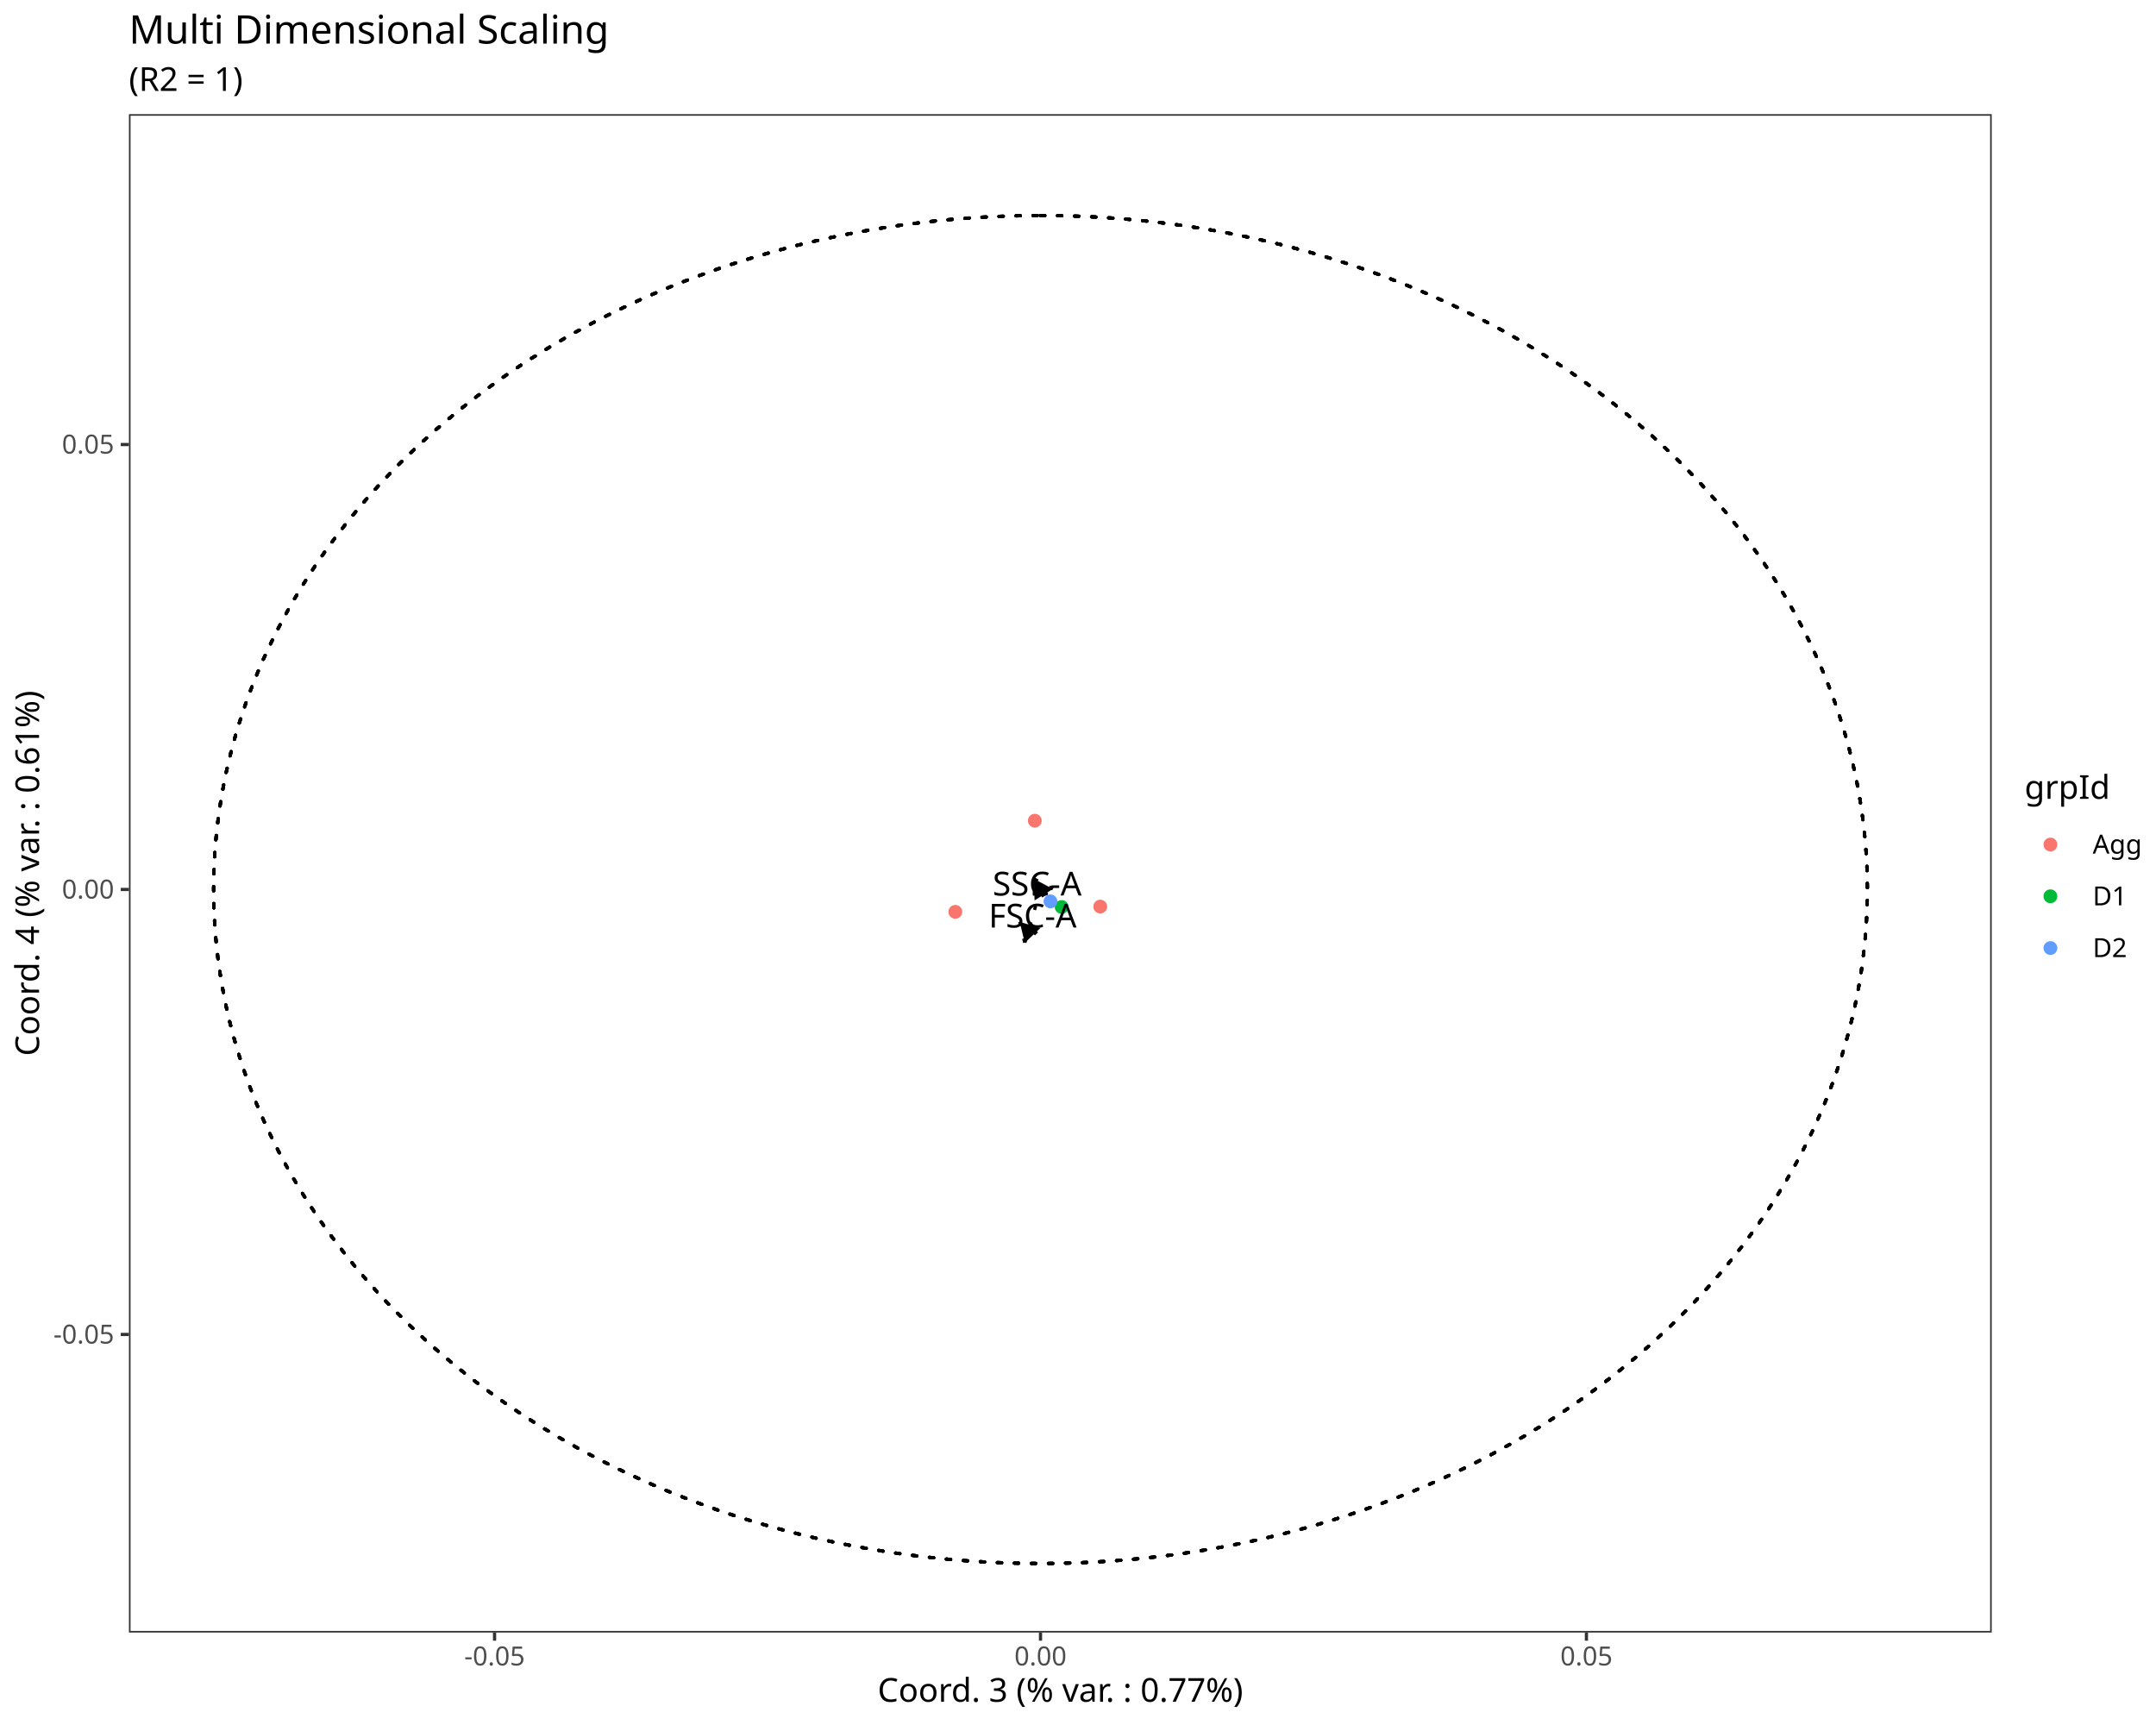
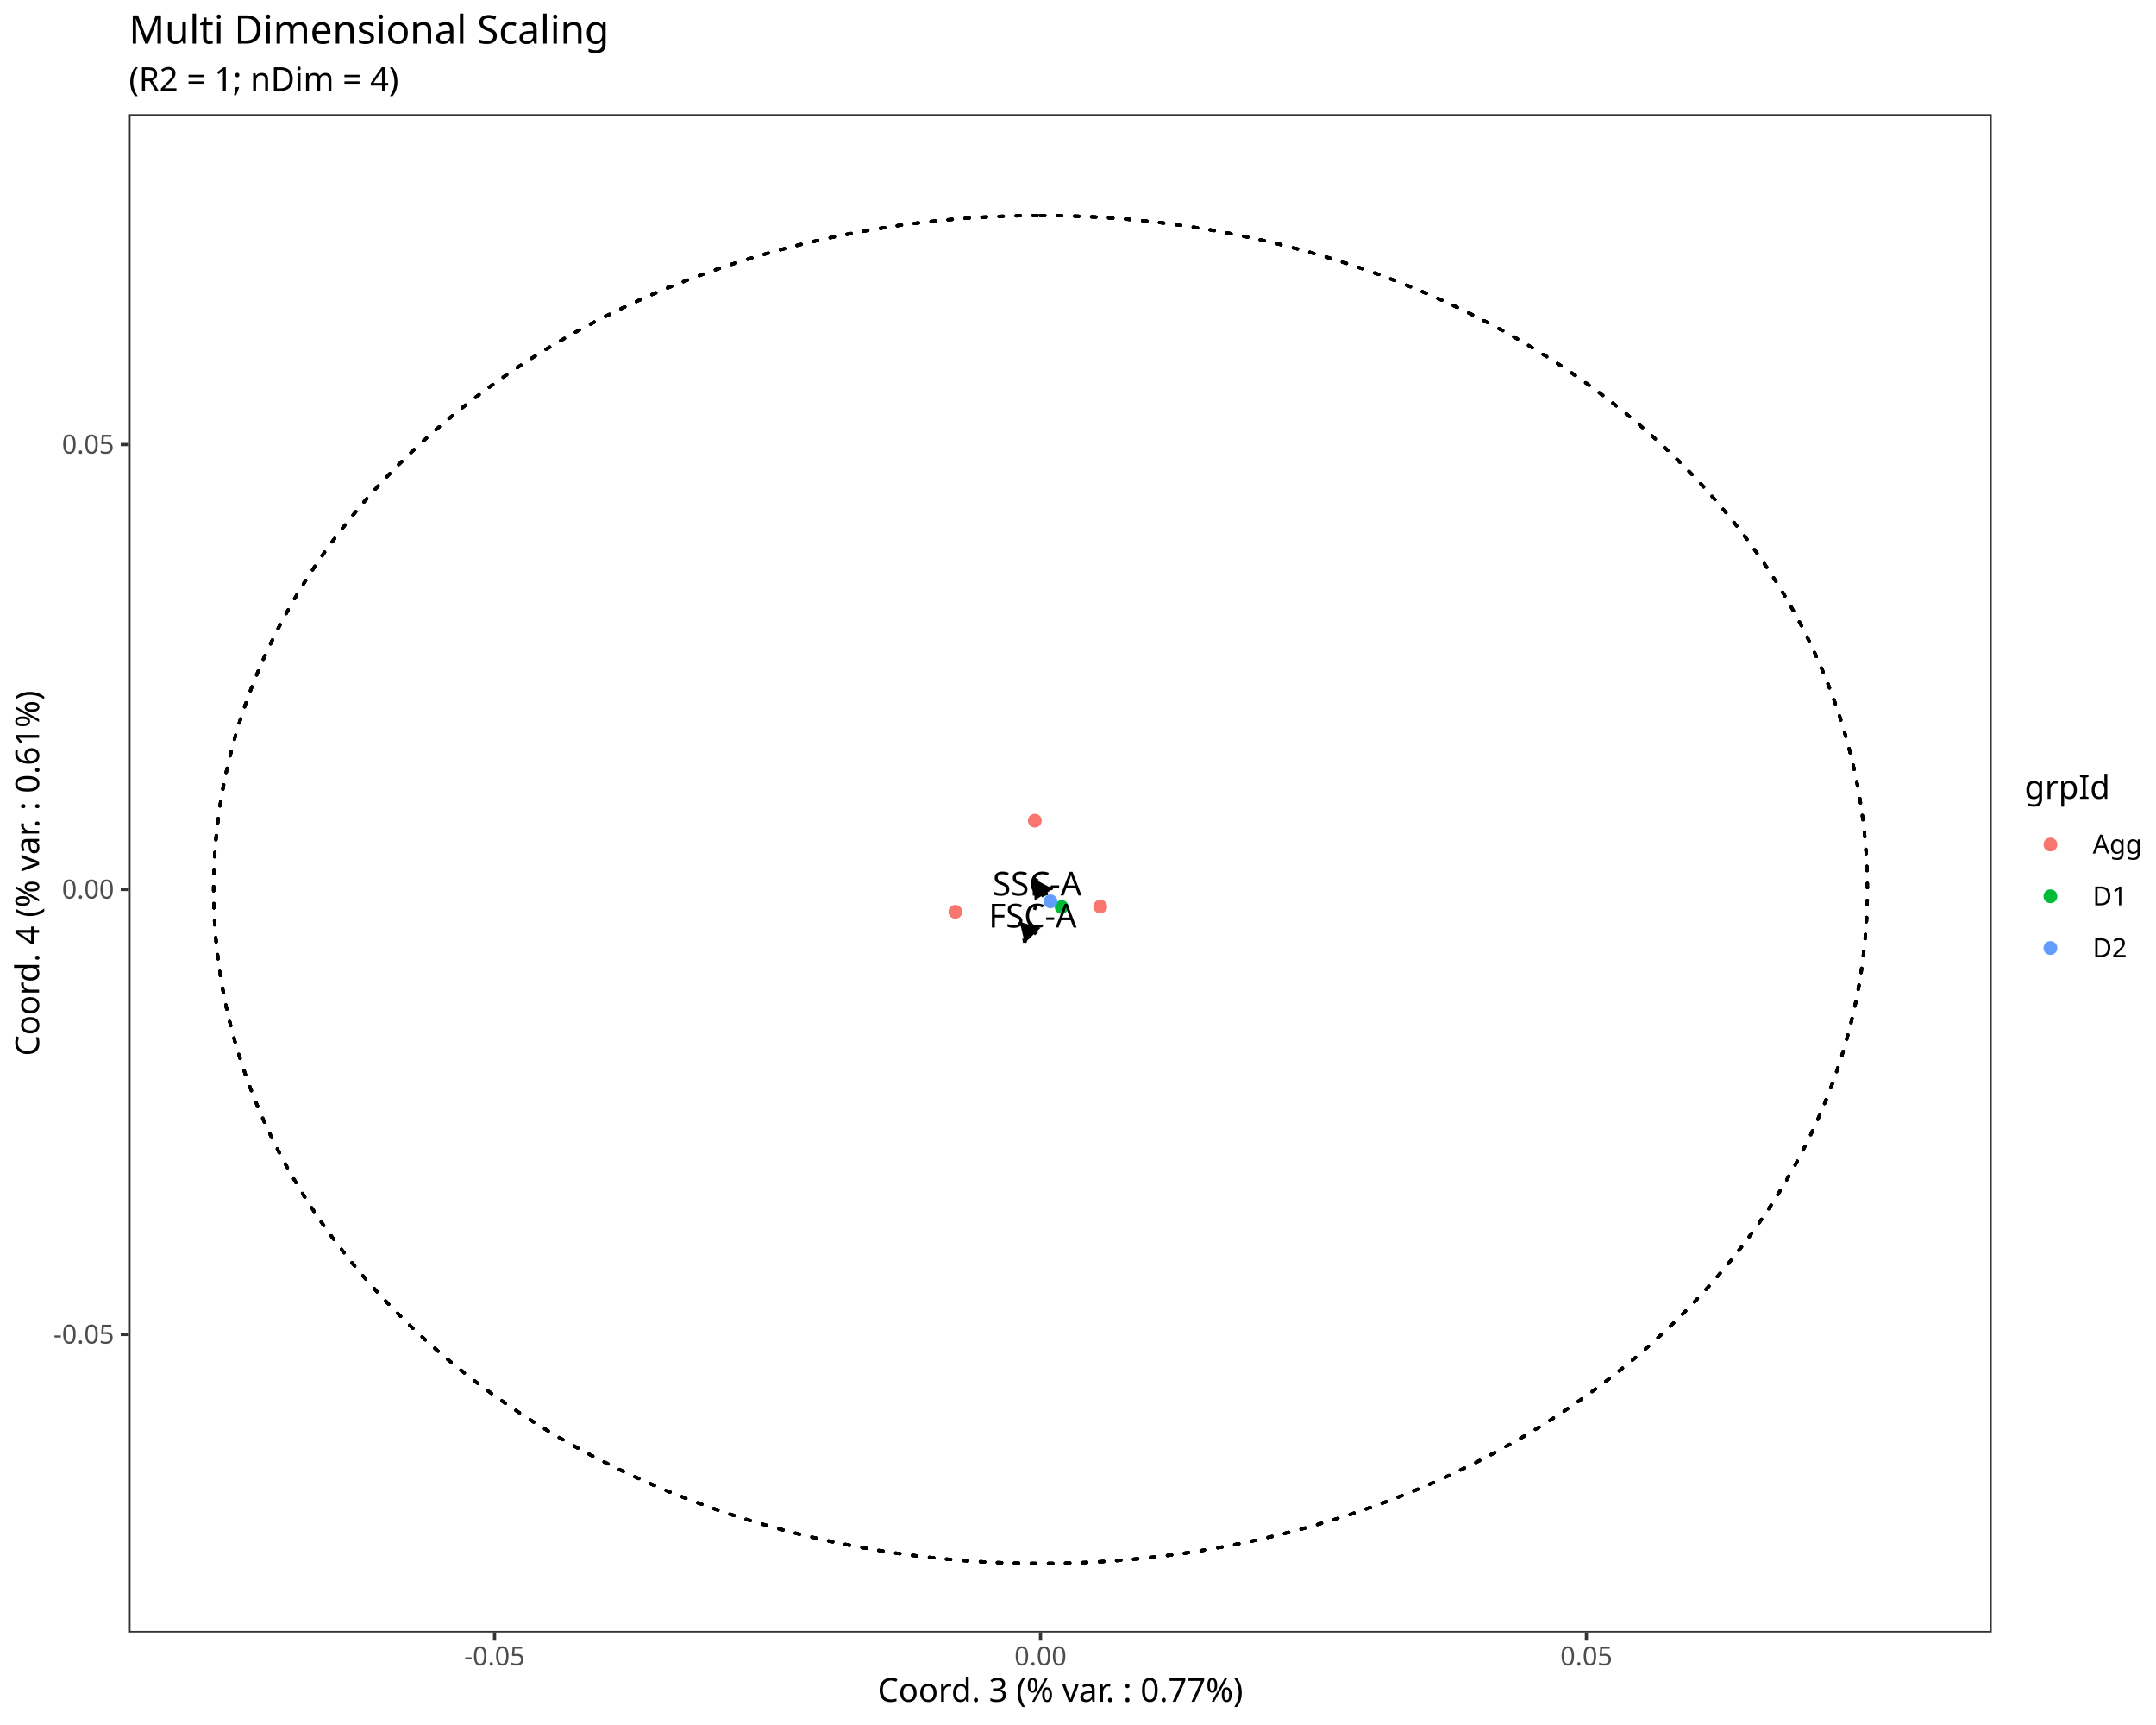
<svg xmlns="http://www.w3.org/2000/svg" class="svglite" data-engine-version="2.0" width="720.00pt" height="576.00pt" viewBox="0 0 720.00 576.00">
  <defs>
    <style type="text/css">
    .svglite line, .svglite polyline, .svglite polygon, .svglite path, .svglite rect, .svglite circle {
      fill: none;
      stroke: #000000;
      stroke-linecap: round;
      stroke-linejoin: round;
      stroke-miterlimit: 10.00;
    }
  </style>
  </defs>
  <rect width="100%" height="100%" style="stroke: none; fill: #FFFFFF;" />
  <defs>
    <clipPath id="cpMC4wMHw3MjAuMDB8MC4wMHw1NzYuMDA=">
      <rect x="0.00" y="0.00" width="720.00" height="576.00" />
    </clipPath>
  </defs>
  <g clip-path="url(#cpMC4wMHw3MjAuMDB8MC4wMHw1NzYuMDA=)">
    <rect x="-0" y="0.00" width="720.00" height="576.00" style="stroke-width: 1.07; stroke: #FFFFFF; fill: #FFFFFF;" />
  </g>
  <defs>
    <clipPath id="cpNDMuMDZ8NjY1LjE0fDM4LjEyfDU0NS4xMQ==">
      <rect x="43.06" y="38.12" width="622.08" height="507.00" />
    </clipPath>
  </defs>
  <g clip-path="url(#cpNDMuMDZ8NjY1LjE0fDM4LjEyfDU0NS4xMQ==)">
    <rect x="43.06" y="38.12" width="622.08" height="507.00" style="stroke-width: 1.07; stroke: none; fill: #FFFFFF;" />
    <circle cx="354.54" cy="302.86" r="1.95" style="stroke-width: 0.71; stroke: #00BA38; fill: #00BA38;" />
    <circle cx="350.81" cy="300.99" r="1.95" style="stroke-width: 0.71; stroke: #619CFF; fill: #619CFF;" />
    <circle cx="345.58" cy="274.04" r="1.95" style="stroke-width: 0.71; stroke: #F8766D; fill: #F8766D;" />
    <circle cx="319.03" cy="304.47" r="1.95" style="stroke-width: 0.71; stroke: #F8766D; fill: #F8766D;" />
    <circle cx="367.43" cy="302.72" r="1.95" style="stroke-width: 0.71; stroke: #F8766D; fill: #F8766D;" />
    <line x1="347.48" y1="297.01" x2="342.23" y2="314.84" style="stroke-width: 1.07; stroke-dasharray: 1.42,4.27; stroke-linecap: butt;" />
    <polygon points="340.54,307.84 342.23,314.84 347.44,309.87 " style="stroke-width: 1.07; stroke-dasharray: 1.42,4.27; stroke-linecap: butt; fill: #000000;" />
    <line x1="347.48" y1="297.01" x2="345.25" y2="293.45" style="stroke-width: 1.07; stroke-dasharray: 1.42,4.27; stroke-linecap: butt;" />
    <polygon points="351.61,296.83 345.25,293.45 345.50,300.65 " style="stroke-width: 1.07; stroke-dasharray: 1.42,4.27; stroke-linecap: butt; fill: #000000;" />
    <text x="344.85" y="309.72" text-anchor="middle" style="font-size: 11.04px; font-family: sans;" textLength="33.13px" lengthAdjust="spacingAndGlyphs">FSC-A</text>
    <text x="346.36" y="299.03" text-anchor="middle" style="font-size: 11.04px; font-family: sans;" textLength="33.75px" lengthAdjust="spacingAndGlyphs">SSC-A</text>
    <polygon points="347.48,71.96 352.30,71.99 357.11,72.10 361.93,72.27 366.74,72.51 371.54,72.82 376.34,73.19 381.13,73.64 385.91,74.15 390.68,74.73 395.43,75.38 400.17,76.10 404.89,76.88 409.60,77.73 414.28,78.65 418.95,79.63 423.59,80.68 428.21,81.79 432.81,82.98 437.38,84.22 441.92,85.53 446.44,86.91 450.92,88.35 455.37,89.85 459.79,91.42 464.18,93.05 468.53,94.74 472.84,96.49 477.12,98.30 481.35,100.18 485.55,102.11 489.70,104.11 493.81,106.16 497.87,108.27 501.89,110.44 505.86,112.66 509.79,114.94 513.66,117.28 517.49,119.67 521.26,122.11 524.98,124.61 528.64,127.16 532.25,129.77 535.80,132.42 539.30,135.12 542.74,137.88 546.11,140.68 549.43,143.53 552.69,146.42 555.88,149.37 559.01,152.35 562.08,155.38 565.08,158.46 568.01,161.57 570.88,164.73 573.68,167.93 576.41,171.17 579.07,174.44 581.66,177.75 584.17,181.10 586.62,184.49 588.99,187.91 591.29,191.36 593.52,194.84 595.67,198.36 597.74,201.90 599.74,205.48 601.66,209.08 603.51,212.71 605.27,216.36 606.96,220.04 608.57,223.74 610.10,227.47 611.55,231.21 612.92,234.98 614.21,238.77 615.41,242.57 616.54,246.39 617.58,250.22 618.54,254.07 619.42,257.93 620.22,261.81 620.93,265.69 621.56,269.59 622.10,273.49 622.56,277.40 622.94,281.32 623.24,285.24 623.45,289.16 623.57,293.09 623.62,297.01 623.57,300.94 623.45,304.87 623.24,308.79 622.94,312.71 622.56,316.63 622.10,320.54 621.56,324.44 620.93,328.34 620.22,332.22 619.42,336.09 618.54,339.96 617.58,343.81 616.54,347.64 615.41,351.46 614.21,355.26 612.92,359.05 611.55,362.81 610.10,366.56 608.57,370.28 606.96,373.99 605.27,377.67 603.51,381.32 601.66,384.95 599.74,388.55 597.74,392.13 595.67,395.67 593.52,399.19 591.29,402.67 588.99,406.12 586.62,409.54 584.17,412.92 581.66,416.27 579.07,419.59 576.41,422.86 573.68,426.10 570.88,429.30 568.01,432.45 565.08,435.57 562.08,438.64 559.01,441.68 555.88,444.66 552.69,447.60 549.43,450.50 546.11,453.35 542.74,456.15 539.30,458.90 535.80,461.61 532.25,464.26 528.64,466.86 524.98,469.41 521.26,471.91 517.49,474.36 513.66,476.75 509.79,479.09 505.86,481.37 501.89,483.59 497.87,485.76 493.81,487.87 489.70,489.92 485.55,491.92 481.35,493.85 477.12,495.72 472.84,497.54 468.53,499.29 464.18,500.98 459.79,502.61 455.37,504.18 450.92,505.68 446.44,507.12 441.92,508.49 437.38,509.81 432.81,511.05 428.21,512.23 423.59,513.35 418.95,514.40 414.28,515.38 409.60,516.30 404.89,517.15 400.17,517.93 395.43,518.65 390.68,519.30 385.91,519.88 381.13,520.39 376.34,520.83 371.54,521.21 366.74,521.52 361.93,521.76 357.11,521.93 352.30,522.03 347.48,522.07 342.66,522.03 337.84,521.93 333.03,521.76 328.22,521.52 323.41,521.21 318.61,520.83 313.82,520.39 309.05,519.88 304.28,519.30 299.53,518.65 294.79,517.93 290.07,517.15 285.36,516.30 280.67,515.38 276.01,514.40 271.36,513.35 266.74,512.23 262.15,511.05 257.58,509.81 253.03,508.49 248.52,507.12 244.03,505.68 239.58,504.18 235.16,502.61 230.78,500.98 226.43,499.29 222.11,497.54 217.84,495.72 213.60,493.85 209.41,491.92 205.26,489.92 201.15,487.87 197.08,485.76 193.06,483.59 189.09,481.37 185.17,479.09 181.29,476.75 177.47,474.36 173.70,471.91 169.98,469.41 166.31,466.86 162.71,464.26 159.15,461.61 155.66,458.90 152.22,456.15 148.84,453.35 145.52,450.50 142.27,447.60 139.07,444.66 135.94,441.68 132.88,438.64 129.88,435.57 126.94,432.45 124.08,429.30 121.28,426.10 118.55,422.86 115.89,419.59 113.30,416.27 110.78,412.92 108.33,409.54 105.96,406.12 103.66,402.67 101.44,399.19 99.29,395.67 97.21,392.13 95.21,388.55 93.29,384.95 91.45,381.32 89.68,377.67 87.99,373.99 86.38,370.28 84.85,366.56 83.41,362.81 82.04,359.05 80.75,355.26 79.54,351.46 78.42,347.64 77.37,343.81 76.41,339.96 75.53,336.09 74.74,332.22 74.03,328.34 73.40,324.44 72.85,320.54 72.39,316.63 72.01,312.71 71.72,308.79 71.51,304.87 71.38,300.94 71.34,297.01 71.38,293.09 71.51,289.16 71.72,285.24 72.01,281.32 72.39,277.40 72.85,273.49 73.40,269.59 74.03,265.69 74.74,261.81 75.53,257.93 76.41,254.07 77.37,250.22 78.42,246.39 79.54,242.57 80.75,238.77 82.04,234.98 83.41,231.21 84.85,227.47 86.38,223.74 87.99,220.04 89.68,216.36 91.45,212.71 93.29,209.08 95.21,205.48 97.21,201.90 99.29,198.36 101.44,194.84 103.66,191.36 105.96,187.91 108.33,184.49 110.78,181.10 113.30,177.75 115.89,174.44 118.55,171.17 121.28,167.93 124.08,164.73 126.94,161.57 129.88,158.46 132.88,155.38 135.94,152.35 139.07,149.37 142.27,146.42 145.52,143.53 148.84,140.68 152.22,137.88 155.66,135.12 159.15,132.42 162.71,129.77 166.31,127.16 169.98,124.61 173.70,122.11 177.47,119.67 181.29,117.28 185.17,114.94 189.09,112.66 193.06,110.44 197.08,108.27 201.15,106.16 205.26,104.11 209.41,102.11 213.60,100.18 217.84,98.30 222.11,96.49 226.43,94.74 230.78,93.05 235.16,91.42 239.58,89.85 244.03,88.35 248.52,86.91 253.03,85.53 257.58,84.22 262.15,82.98 266.74,81.79 271.36,80.68 276.01,79.63 280.67,78.65 285.36,77.73 290.07,76.88 294.79,76.10 299.53,75.38 304.28,74.73 309.05,74.15 313.82,73.64 318.61,73.19 323.41,72.82 328.22,72.51 333.03,72.27 337.84,72.10 342.66,71.99 347.48,71.96 " style="stroke-width: 1.07; stroke-dasharray: 1.42,4.27; fill: none;" />
    <polygon points="347.48,71.96 352.30,71.99 357.11,72.10 361.93,72.27 366.74,72.51 371.54,72.82 376.34,73.19 381.13,73.64 385.91,74.15 390.68,74.73 395.43,75.38 400.17,76.10 404.89,76.88 409.60,77.73 414.28,78.65 418.95,79.63 423.59,80.68 428.21,81.79 432.81,82.98 437.38,84.22 441.92,85.53 446.44,86.91 450.92,88.35 455.37,89.85 459.79,91.42 464.18,93.05 468.53,94.74 472.84,96.49 477.12,98.30 481.35,100.18 485.55,102.11 489.70,104.11 493.81,106.16 497.87,108.27 501.89,110.44 505.86,112.66 509.79,114.94 513.66,117.28 517.49,119.67 521.26,122.11 524.98,124.61 528.64,127.16 532.25,129.77 535.80,132.42 539.30,135.12 542.74,137.88 546.11,140.68 549.43,143.53 552.69,146.42 555.88,149.37 559.01,152.35 562.08,155.38 565.08,158.46 568.01,161.57 570.88,164.73 573.68,167.93 576.41,171.17 579.07,174.44 581.66,177.75 584.17,181.10 586.62,184.49 588.99,187.91 591.29,191.36 593.52,194.84 595.67,198.36 597.74,201.90 599.74,205.48 601.66,209.08 603.51,212.71 605.27,216.36 606.96,220.04 608.57,223.74 610.10,227.47 611.55,231.21 612.92,234.98 614.21,238.77 615.41,242.57 616.54,246.39 617.58,250.22 618.54,254.07 619.42,257.93 620.22,261.81 620.93,265.69 621.56,269.59 622.10,273.49 622.56,277.40 622.94,281.32 623.24,285.24 623.45,289.16 623.57,293.09 623.62,297.01 623.57,300.94 623.45,304.87 623.24,308.79 622.94,312.71 622.56,316.63 622.10,320.54 621.56,324.44 620.93,328.34 620.22,332.22 619.42,336.09 618.54,339.96 617.58,343.81 616.54,347.64 615.41,351.46 614.21,355.26 612.92,359.05 611.55,362.81 610.10,366.56 608.57,370.28 606.96,373.99 605.27,377.67 603.51,381.32 601.66,384.95 599.74,388.55 597.74,392.13 595.67,395.67 593.52,399.19 591.29,402.67 588.99,406.12 586.62,409.54 584.17,412.92 581.66,416.27 579.07,419.59 576.41,422.86 573.68,426.10 570.88,429.30 568.01,432.45 565.08,435.57 562.08,438.64 559.01,441.68 555.88,444.66 552.69,447.60 549.43,450.50 546.11,453.35 542.74,456.15 539.30,458.90 535.80,461.61 532.25,464.26 528.64,466.86 524.98,469.41 521.26,471.91 517.49,474.36 513.66,476.75 509.79,479.09 505.86,481.37 501.89,483.59 497.87,485.76 493.81,487.87 489.70,489.92 485.55,491.92 481.35,493.85 477.12,495.72 472.84,497.54 468.53,499.29 464.18,500.98 459.79,502.61 455.37,504.18 450.92,505.68 446.44,507.12 441.92,508.49 437.38,509.81 432.81,511.05 428.21,512.23 423.59,513.35 418.95,514.40 414.28,515.38 409.60,516.30 404.89,517.15 400.17,517.93 395.43,518.65 390.68,519.30 385.91,519.88 381.13,520.39 376.34,520.83 371.54,521.21 366.74,521.52 361.93,521.76 357.11,521.93 352.30,522.03 347.48,522.07 342.66,522.03 337.84,521.93 333.03,521.76 328.22,521.52 323.41,521.21 318.61,520.83 313.82,520.39 309.05,519.88 304.28,519.30 299.53,518.65 294.79,517.93 290.07,517.15 285.36,516.30 280.67,515.38 276.01,514.40 271.36,513.35 266.74,512.23 262.15,511.05 257.58,509.81 253.03,508.49 248.52,507.12 244.03,505.68 239.58,504.18 235.16,502.61 230.78,500.98 226.43,499.29 222.11,497.54 217.84,495.72 213.60,493.85 209.41,491.92 205.26,489.92 201.15,487.87 197.08,485.76 193.06,483.59 189.09,481.37 185.17,479.09 181.29,476.75 177.47,474.36 173.70,471.91 169.98,469.41 166.31,466.86 162.71,464.26 159.15,461.61 155.66,458.90 152.22,456.15 148.84,453.35 145.52,450.50 142.27,447.60 139.07,444.66 135.94,441.68 132.88,438.64 129.88,435.57 126.94,432.45 124.08,429.30 121.28,426.10 118.55,422.86 115.89,419.59 113.30,416.27 110.78,412.92 108.33,409.54 105.96,406.12 103.66,402.67 101.44,399.19 99.29,395.67 97.21,392.13 95.21,388.55 93.29,384.95 91.45,381.32 89.68,377.67 87.99,373.99 86.38,370.28 84.85,366.56 83.41,362.81 82.04,359.05 80.75,355.26 79.54,351.46 78.42,347.64 77.37,343.81 76.41,339.96 75.53,336.09 74.74,332.22 74.03,328.34 73.40,324.44 72.85,320.54 72.39,316.63 72.01,312.71 71.72,308.79 71.51,304.87 71.38,300.94 71.34,297.01 71.38,293.09 71.51,289.16 71.72,285.24 72.01,281.32 72.39,277.40 72.85,273.49 73.40,269.59 74.03,265.69 74.74,261.81 75.53,257.93 76.41,254.07 77.37,250.22 78.42,246.39 79.54,242.57 80.75,238.77 82.04,234.98 83.41,231.21 84.85,227.47 86.38,223.74 87.99,220.04 89.68,216.36 91.45,212.71 93.29,209.08 95.21,205.48 97.21,201.90 99.29,198.36 101.44,194.84 103.66,191.36 105.96,187.91 108.33,184.49 110.78,181.10 113.30,177.75 115.89,174.44 118.55,171.17 121.28,167.93 124.08,164.73 126.94,161.57 129.88,158.46 132.88,155.38 135.94,152.35 139.07,149.37 142.27,146.42 145.52,143.53 148.84,140.68 152.22,137.88 155.66,135.12 159.15,132.42 162.71,129.77 166.31,127.16 169.98,124.61 173.70,122.11 177.47,119.67 181.29,117.28 185.17,114.94 189.09,112.66 193.06,110.44 197.08,108.27 201.15,106.16 205.26,104.11 209.41,102.11 213.60,100.18 217.84,98.30 222.11,96.49 226.43,94.74 230.78,93.05 235.16,91.42 239.58,89.85 244.03,88.35 248.52,86.91 253.03,85.53 257.58,84.22 262.15,82.98 266.74,81.79 271.36,80.68 276.01,79.63 280.67,78.65 285.36,77.73 290.07,76.88 294.79,76.10 299.53,75.38 304.28,74.73 309.05,74.15 313.82,73.64 318.61,73.19 323.41,72.82 328.22,72.51 333.03,72.27 337.84,72.10 342.66,71.99 347.48,71.96 " style="stroke-width: 1.07; stroke-dasharray: 1.42,4.27; fill: none;" />
    <polygon points="347.48,71.96 352.30,71.99 357.11,72.10 361.93,72.27 366.74,72.51 371.54,72.82 376.34,73.19 381.13,73.64 385.91,74.15 390.68,74.73 395.43,75.38 400.17,76.10 404.89,76.88 409.60,77.73 414.28,78.65 418.95,79.63 423.59,80.68 428.21,81.79 432.81,82.98 437.38,84.22 441.92,85.53 446.44,86.91 450.92,88.35 455.37,89.85 459.79,91.42 464.18,93.05 468.53,94.74 472.84,96.49 477.12,98.30 481.35,100.18 485.55,102.11 489.70,104.11 493.81,106.16 497.87,108.27 501.89,110.44 505.86,112.66 509.79,114.94 513.66,117.28 517.49,119.67 521.26,122.11 524.98,124.61 528.64,127.16 532.25,129.77 535.80,132.42 539.30,135.12 542.74,137.88 546.11,140.68 549.43,143.53 552.69,146.42 555.88,149.37 559.01,152.35 562.08,155.38 565.08,158.46 568.01,161.57 570.88,164.73 573.68,167.93 576.41,171.17 579.07,174.44 581.66,177.75 584.17,181.10 586.62,184.49 588.99,187.91 591.29,191.36 593.52,194.84 595.67,198.36 597.74,201.90 599.74,205.48 601.66,209.08 603.51,212.71 605.27,216.36 606.96,220.04 608.57,223.74 610.10,227.47 611.55,231.21 612.92,234.98 614.21,238.77 615.41,242.57 616.54,246.39 617.58,250.22 618.54,254.07 619.42,257.93 620.22,261.81 620.93,265.69 621.56,269.59 622.10,273.49 622.56,277.40 622.94,281.32 623.24,285.24 623.45,289.16 623.57,293.09 623.62,297.01 623.57,300.94 623.45,304.87 623.24,308.79 622.94,312.71 622.56,316.63 622.10,320.54 621.56,324.44 620.93,328.34 620.22,332.22 619.42,336.09 618.54,339.96 617.58,343.81 616.54,347.64 615.41,351.46 614.21,355.26 612.92,359.05 611.55,362.81 610.10,366.56 608.57,370.28 606.96,373.99 605.27,377.67 603.51,381.32 601.66,384.95 599.74,388.55 597.74,392.13 595.67,395.67 593.52,399.19 591.29,402.67 588.99,406.12 586.62,409.54 584.17,412.92 581.66,416.27 579.07,419.59 576.41,422.86 573.68,426.10 570.88,429.30 568.01,432.45 565.08,435.57 562.08,438.64 559.01,441.68 555.88,444.66 552.69,447.60 549.43,450.50 546.11,453.35 542.74,456.15 539.30,458.90 535.80,461.61 532.25,464.26 528.64,466.86 524.98,469.41 521.26,471.91 517.49,474.36 513.66,476.75 509.79,479.09 505.86,481.37 501.89,483.59 497.87,485.76 493.81,487.87 489.70,489.92 485.55,491.92 481.35,493.85 477.12,495.72 472.84,497.54 468.53,499.29 464.18,500.98 459.79,502.61 455.37,504.18 450.92,505.68 446.44,507.12 441.92,508.49 437.38,509.81 432.81,511.05 428.21,512.23 423.59,513.35 418.95,514.40 414.28,515.38 409.60,516.30 404.89,517.15 400.17,517.93 395.43,518.65 390.68,519.30 385.91,519.88 381.13,520.39 376.34,520.83 371.54,521.21 366.74,521.52 361.93,521.76 357.11,521.93 352.30,522.03 347.48,522.07 342.66,522.03 337.84,521.93 333.03,521.76 328.22,521.52 323.41,521.21 318.61,520.83 313.82,520.39 309.05,519.88 304.28,519.30 299.53,518.65 294.79,517.93 290.07,517.15 285.36,516.30 280.67,515.38 276.01,514.40 271.36,513.35 266.74,512.23 262.15,511.05 257.58,509.81 253.03,508.49 248.52,507.12 244.03,505.68 239.58,504.18 235.16,502.61 230.78,500.98 226.43,499.29 222.11,497.54 217.84,495.72 213.60,493.85 209.41,491.92 205.26,489.92 201.15,487.87 197.08,485.76 193.06,483.59 189.09,481.37 185.17,479.09 181.29,476.75 177.47,474.36 173.70,471.91 169.98,469.41 166.31,466.86 162.71,464.26 159.15,461.61 155.66,458.90 152.22,456.15 148.84,453.35 145.52,450.50 142.27,447.60 139.07,444.66 135.94,441.68 132.88,438.64 129.88,435.57 126.94,432.45 124.08,429.30 121.28,426.10 118.55,422.86 115.89,419.59 113.30,416.27 110.78,412.92 108.33,409.54 105.96,406.12 103.66,402.67 101.44,399.19 99.29,395.67 97.21,392.13 95.21,388.55 93.29,384.95 91.45,381.32 89.68,377.67 87.99,373.99 86.38,370.28 84.85,366.56 83.41,362.81 82.04,359.05 80.75,355.26 79.54,351.46 78.42,347.64 77.37,343.81 76.41,339.96 75.53,336.09 74.74,332.22 74.03,328.34 73.40,324.44 72.85,320.54 72.39,316.63 72.01,312.71 71.72,308.79 71.51,304.87 71.38,300.94 71.34,297.01 71.38,293.09 71.51,289.16 71.72,285.24 72.01,281.32 72.39,277.40 72.85,273.49 73.40,269.59 74.03,265.69 74.74,261.81 75.53,257.93 76.41,254.07 77.37,250.22 78.42,246.39 79.54,242.57 80.75,238.77 82.04,234.98 83.41,231.21 84.85,227.47 86.38,223.74 87.99,220.04 89.68,216.36 91.45,212.71 93.29,209.08 95.21,205.48 97.21,201.90 99.29,198.36 101.44,194.84 103.66,191.36 105.96,187.91 108.33,184.49 110.78,181.10 113.30,177.75 115.89,174.44 118.55,171.17 121.28,167.93 124.08,164.73 126.94,161.57 129.88,158.46 132.88,155.38 135.94,152.35 139.07,149.37 142.27,146.42 145.52,143.53 148.84,140.68 152.22,137.88 155.66,135.12 159.15,132.42 162.71,129.77 166.31,127.16 169.98,124.61 173.70,122.11 177.47,119.67 181.29,117.28 185.17,114.94 189.09,112.66 193.06,110.44 197.08,108.27 201.15,106.16 205.26,104.11 209.41,102.11 213.60,100.18 217.84,98.30 222.11,96.49 226.43,94.74 230.78,93.05 235.16,91.42 239.58,89.85 244.03,88.35 248.52,86.91 253.03,85.53 257.58,84.22 262.15,82.98 266.74,81.79 271.36,80.68 276.01,79.63 280.67,78.65 285.36,77.73 290.07,76.88 294.79,76.10 299.53,75.38 304.28,74.73 309.05,74.15 313.82,73.64 318.61,73.19 323.41,72.82 328.22,72.51 333.03,72.27 337.84,72.10 342.66,71.99 347.48,71.96 " style="stroke-width: 1.07; stroke-dasharray: 1.42,4.27; fill: none;" />
    <polygon points="347.48,71.96 352.30,71.99 357.11,72.10 361.93,72.27 366.74,72.51 371.54,72.82 376.34,73.19 381.13,73.64 385.91,74.15 390.68,74.73 395.43,75.38 400.17,76.10 404.89,76.88 409.60,77.73 414.28,78.65 418.95,79.63 423.59,80.68 428.21,81.79 432.81,82.98 437.38,84.22 441.92,85.53 446.44,86.91 450.92,88.35 455.37,89.85 459.79,91.42 464.18,93.05 468.53,94.74 472.84,96.49 477.12,98.30 481.35,100.18 485.55,102.11 489.70,104.11 493.81,106.16 497.87,108.27 501.89,110.44 505.86,112.66 509.79,114.94 513.66,117.28 517.49,119.67 521.26,122.11 524.98,124.61 528.64,127.16 532.25,129.77 535.80,132.42 539.30,135.12 542.74,137.88 546.11,140.68 549.43,143.53 552.69,146.42 555.88,149.37 559.01,152.35 562.08,155.38 565.08,158.46 568.01,161.57 570.88,164.73 573.68,167.93 576.41,171.17 579.07,174.44 581.66,177.75 584.17,181.10 586.62,184.49 588.99,187.91 591.29,191.36 593.52,194.84 595.67,198.36 597.74,201.90 599.74,205.48 601.66,209.08 603.51,212.71 605.27,216.36 606.96,220.04 608.57,223.74 610.10,227.47 611.55,231.21 612.92,234.98 614.21,238.77 615.41,242.57 616.54,246.39 617.58,250.22 618.54,254.07 619.42,257.93 620.22,261.81 620.93,265.69 621.56,269.59 622.10,273.49 622.56,277.40 622.94,281.32 623.24,285.24 623.45,289.16 623.57,293.09 623.62,297.01 623.57,300.94 623.45,304.87 623.24,308.79 622.94,312.71 622.56,316.63 622.10,320.54 621.56,324.44 620.93,328.34 620.22,332.22 619.42,336.09 618.54,339.96 617.58,343.81 616.54,347.64 615.41,351.46 614.21,355.26 612.92,359.05 611.55,362.81 610.10,366.56 608.57,370.28 606.96,373.99 605.27,377.67 603.51,381.32 601.66,384.95 599.74,388.55 597.74,392.13 595.67,395.67 593.52,399.19 591.29,402.67 588.99,406.12 586.62,409.54 584.17,412.92 581.66,416.27 579.07,419.59 576.41,422.86 573.68,426.10 570.88,429.30 568.01,432.45 565.08,435.57 562.08,438.64 559.01,441.68 555.88,444.66 552.69,447.60 549.43,450.50 546.11,453.35 542.74,456.15 539.30,458.90 535.80,461.61 532.25,464.26 528.64,466.86 524.98,469.41 521.26,471.91 517.49,474.36 513.66,476.75 509.79,479.09 505.86,481.37 501.89,483.59 497.87,485.76 493.81,487.87 489.70,489.92 485.55,491.92 481.35,493.85 477.12,495.72 472.84,497.54 468.53,499.29 464.18,500.98 459.79,502.61 455.37,504.18 450.92,505.68 446.44,507.12 441.92,508.49 437.38,509.81 432.81,511.05 428.21,512.23 423.59,513.35 418.95,514.40 414.28,515.38 409.60,516.30 404.89,517.15 400.17,517.93 395.43,518.65 390.68,519.30 385.91,519.88 381.13,520.39 376.34,520.83 371.54,521.21 366.74,521.52 361.93,521.76 357.11,521.93 352.30,522.03 347.48,522.07 342.66,522.03 337.84,521.93 333.03,521.76 328.22,521.52 323.41,521.21 318.61,520.83 313.82,520.39 309.05,519.88 304.28,519.30 299.53,518.65 294.79,517.93 290.07,517.15 285.36,516.30 280.67,515.38 276.01,514.40 271.36,513.35 266.74,512.23 262.15,511.05 257.58,509.81 253.03,508.49 248.52,507.12 244.03,505.68 239.58,504.18 235.16,502.61 230.78,500.98 226.43,499.29 222.11,497.54 217.84,495.72 213.60,493.85 209.41,491.92 205.26,489.92 201.15,487.87 197.08,485.76 193.06,483.59 189.09,481.37 185.17,479.09 181.29,476.75 177.47,474.36 173.70,471.91 169.98,469.41 166.31,466.86 162.71,464.26 159.15,461.61 155.66,458.90 152.22,456.15 148.84,453.35 145.52,450.50 142.27,447.60 139.07,444.66 135.94,441.68 132.88,438.64 129.88,435.57 126.94,432.45 124.08,429.30 121.28,426.10 118.55,422.86 115.89,419.59 113.30,416.27 110.78,412.92 108.33,409.54 105.96,406.12 103.66,402.67 101.44,399.19 99.29,395.67 97.21,392.13 95.21,388.55 93.29,384.95 91.45,381.32 89.68,377.67 87.99,373.99 86.38,370.28 84.85,366.56 83.41,362.81 82.04,359.05 80.75,355.26 79.54,351.46 78.42,347.64 77.37,343.81 76.41,339.96 75.53,336.09 74.74,332.22 74.03,328.34 73.40,324.44 72.85,320.54 72.39,316.63 72.01,312.71 71.72,308.79 71.51,304.87 71.38,300.94 71.34,297.01 71.38,293.09 71.51,289.16 71.72,285.24 72.01,281.32 72.39,277.40 72.85,273.49 73.40,269.59 74.03,265.69 74.74,261.81 75.53,257.93 76.41,254.07 77.37,250.22 78.42,246.39 79.54,242.57 80.75,238.77 82.04,234.98 83.41,231.21 84.85,227.47 86.38,223.74 87.99,220.04 89.68,216.36 91.45,212.71 93.29,209.08 95.21,205.48 97.21,201.90 99.29,198.36 101.44,194.84 103.66,191.36 105.96,187.91 108.33,184.49 110.78,181.10 113.30,177.75 115.89,174.44 118.55,171.17 121.28,167.93 124.08,164.73 126.94,161.57 129.88,158.46 132.88,155.38 135.94,152.35 139.07,149.37 142.27,146.42 145.52,143.53 148.84,140.68 152.22,137.88 155.66,135.12 159.15,132.42 162.71,129.77 166.31,127.16 169.98,124.61 173.70,122.11 177.47,119.67 181.29,117.28 185.17,114.94 189.09,112.66 193.06,110.44 197.08,108.27 201.15,106.16 205.26,104.11 209.41,102.11 213.60,100.18 217.84,98.30 222.11,96.49 226.43,94.74 230.78,93.05 235.16,91.42 239.58,89.85 244.03,88.35 248.52,86.91 253.03,85.53 257.58,84.22 262.15,82.98 266.74,81.79 271.36,80.68 276.01,79.63 280.67,78.65 285.36,77.73 290.07,76.88 294.79,76.10 299.53,75.38 304.28,74.73 309.05,74.15 313.82,73.64 318.61,73.19 323.41,72.82 328.22,72.51 333.03,72.27 337.84,72.10 342.66,71.99 347.48,71.96 " style="stroke-width: 1.07; stroke-dasharray: 1.42,4.27; fill: none;" />
    <polygon points="347.48,71.96 352.30,71.99 357.11,72.10 361.93,72.27 366.74,72.51 371.54,72.82 376.34,73.19 381.13,73.64 385.91,74.15 390.68,74.73 395.43,75.38 400.17,76.10 404.89,76.88 409.60,77.73 414.28,78.65 418.95,79.63 423.59,80.68 428.21,81.79 432.81,82.98 437.38,84.22 441.92,85.53 446.44,86.91 450.92,88.35 455.37,89.85 459.79,91.42 464.18,93.05 468.53,94.74 472.84,96.49 477.12,98.30 481.35,100.18 485.55,102.11 489.70,104.11 493.81,106.16 497.87,108.27 501.89,110.44 505.86,112.66 509.79,114.94 513.66,117.28 517.49,119.67 521.26,122.11 524.98,124.61 528.64,127.16 532.25,129.77 535.80,132.42 539.30,135.12 542.74,137.88 546.11,140.68 549.43,143.53 552.69,146.42 555.88,149.37 559.01,152.35 562.08,155.38 565.08,158.46 568.01,161.57 570.88,164.73 573.68,167.93 576.41,171.17 579.07,174.44 581.66,177.75 584.17,181.10 586.62,184.49 588.99,187.91 591.29,191.36 593.52,194.84 595.67,198.36 597.74,201.90 599.74,205.48 601.66,209.08 603.51,212.71 605.27,216.36 606.96,220.04 608.57,223.74 610.10,227.47 611.55,231.21 612.92,234.98 614.21,238.77 615.41,242.57 616.54,246.39 617.58,250.22 618.54,254.07 619.42,257.93 620.22,261.81 620.93,265.69 621.56,269.59 622.10,273.49 622.56,277.40 622.94,281.32 623.24,285.24 623.45,289.16 623.57,293.09 623.62,297.01 623.57,300.94 623.45,304.87 623.24,308.79 622.94,312.71 622.56,316.63 622.10,320.54 621.56,324.44 620.93,328.34 620.22,332.22 619.42,336.09 618.54,339.96 617.58,343.81 616.54,347.64 615.41,351.46 614.21,355.26 612.92,359.05 611.55,362.81 610.10,366.56 608.57,370.28 606.96,373.99 605.27,377.67 603.51,381.32 601.66,384.95 599.74,388.55 597.74,392.13 595.67,395.67 593.52,399.19 591.29,402.67 588.99,406.12 586.62,409.54 584.17,412.92 581.66,416.27 579.07,419.59 576.41,422.86 573.68,426.10 570.88,429.30 568.01,432.45 565.08,435.57 562.08,438.64 559.01,441.68 555.88,444.66 552.69,447.60 549.43,450.50 546.11,453.35 542.74,456.15 539.30,458.90 535.80,461.61 532.25,464.26 528.64,466.86 524.98,469.41 521.26,471.91 517.49,474.36 513.66,476.75 509.79,479.09 505.86,481.37 501.89,483.59 497.87,485.76 493.81,487.87 489.70,489.92 485.55,491.92 481.35,493.85 477.12,495.72 472.84,497.54 468.53,499.29 464.18,500.98 459.79,502.61 455.37,504.18 450.92,505.68 446.44,507.12 441.92,508.49 437.38,509.81 432.81,511.05 428.21,512.23 423.59,513.35 418.95,514.40 414.28,515.38 409.60,516.30 404.89,517.15 400.17,517.93 395.43,518.65 390.68,519.30 385.91,519.88 381.13,520.39 376.34,520.83 371.54,521.21 366.74,521.52 361.93,521.76 357.11,521.93 352.30,522.03 347.48,522.07 342.66,522.03 337.84,521.93 333.03,521.76 328.22,521.52 323.41,521.21 318.61,520.83 313.82,520.39 309.05,519.88 304.28,519.30 299.53,518.65 294.79,517.93 290.07,517.15 285.36,516.30 280.67,515.38 276.01,514.40 271.36,513.35 266.74,512.23 262.15,511.05 257.58,509.81 253.03,508.49 248.52,507.12 244.03,505.68 239.58,504.18 235.16,502.61 230.78,500.98 226.43,499.29 222.11,497.54 217.84,495.72 213.60,493.85 209.41,491.92 205.26,489.92 201.15,487.87 197.08,485.76 193.06,483.59 189.09,481.37 185.17,479.09 181.29,476.75 177.47,474.36 173.70,471.91 169.98,469.41 166.31,466.86 162.71,464.26 159.15,461.61 155.66,458.90 152.22,456.15 148.84,453.35 145.52,450.50 142.27,447.60 139.07,444.66 135.94,441.68 132.88,438.64 129.88,435.57 126.94,432.45 124.08,429.30 121.28,426.10 118.55,422.86 115.89,419.59 113.30,416.27 110.78,412.92 108.33,409.54 105.96,406.12 103.66,402.67 101.44,399.19 99.29,395.67 97.21,392.13 95.21,388.55 93.29,384.95 91.45,381.32 89.68,377.67 87.99,373.99 86.38,370.28 84.85,366.56 83.41,362.81 82.04,359.05 80.75,355.26 79.54,351.46 78.42,347.64 77.37,343.81 76.41,339.96 75.53,336.09 74.74,332.22 74.03,328.34 73.40,324.44 72.85,320.54 72.39,316.63 72.01,312.71 71.72,308.79 71.51,304.87 71.38,300.94 71.34,297.01 71.38,293.09 71.51,289.16 71.72,285.24 72.01,281.32 72.39,277.40 72.85,273.49 73.40,269.59 74.03,265.69 74.74,261.81 75.53,257.93 76.41,254.07 77.37,250.22 78.42,246.39 79.54,242.57 80.75,238.77 82.04,234.98 83.41,231.21 84.85,227.47 86.38,223.74 87.99,220.04 89.68,216.36 91.45,212.71 93.29,209.08 95.21,205.48 97.21,201.90 99.29,198.36 101.44,194.84 103.66,191.36 105.96,187.91 108.33,184.49 110.78,181.10 113.30,177.75 115.89,174.44 118.55,171.17 121.28,167.93 124.08,164.73 126.94,161.57 129.88,158.46 132.88,155.38 135.94,152.35 139.07,149.37 142.27,146.42 145.52,143.53 148.84,140.68 152.22,137.88 155.66,135.12 159.15,132.42 162.71,129.77 166.31,127.16 169.98,124.61 173.70,122.11 177.47,119.67 181.29,117.28 185.17,114.94 189.09,112.66 193.06,110.44 197.08,108.27 201.15,106.16 205.26,104.11 209.41,102.11 213.60,100.18 217.84,98.30 222.11,96.49 226.43,94.74 230.78,93.05 235.16,91.42 239.58,89.85 244.03,88.35 248.52,86.91 253.03,85.53 257.58,84.22 262.15,82.98 266.74,81.79 271.36,80.68 276.01,79.63 280.67,78.65 285.36,77.73 290.07,76.88 294.79,76.10 299.53,75.38 304.28,74.73 309.05,74.15 313.82,73.64 318.61,73.19 323.41,72.82 328.22,72.51 333.03,72.27 337.84,72.10 342.66,71.99 347.48,71.96 " style="stroke-width: 1.07; stroke-dasharray: 1.42,4.27; fill: none;" />
    <rect x="43.06" y="38.12" width="622.08" height="507.00" style="stroke-width: 1.07; stroke: #333333;" />
  </g>
  <g clip-path="url(#cpMC4wMHw3MjAuMDB8MC4wMHw1NzYuMDA=)">
    <text x="38.13" y="448.63" text-anchor="end" style="font-size: 8.80px; fill: #4D4D4D; font-family: sans;" textLength="20.06px" lengthAdjust="spacingAndGlyphs">-0.05</text>
    <text x="38.13" y="300.04" text-anchor="end" style="font-size: 8.80px; fill: #4D4D4D; font-family: sans;" textLength="17.13px" lengthAdjust="spacingAndGlyphs">0.00</text>
    <text x="38.13" y="151.45" text-anchor="end" style="font-size: 8.80px; fill: #4D4D4D; font-family: sans;" textLength="17.13px" lengthAdjust="spacingAndGlyphs">0.05</text>
    <polyline points="40.32,445.60 43.06,445.60 " style="stroke-width: 1.07; stroke: #333333; stroke-linecap: butt;" />
    <polyline points="40.32,297.01 43.06,297.01 " style="stroke-width: 1.07; stroke: #333333; stroke-linecap: butt;" />
    <polyline points="40.32,148.43 43.06,148.43 " style="stroke-width: 1.07; stroke: #333333; stroke-linecap: butt;" />
    <polyline points="165.16,547.85 165.16,545.11 " style="stroke-width: 1.07; stroke: #333333; stroke-linecap: butt;" />
    <polyline points="347.48,547.85 347.48,545.11 " style="stroke-width: 1.07; stroke: #333333; stroke-linecap: butt;" />
    <polyline points="529.79,547.85 529.79,545.11 " style="stroke-width: 1.07; stroke: #333333; stroke-linecap: butt;" />
    <text x="165.16" y="556.10" text-anchor="middle" style="font-size: 8.80px; fill: #4D4D4D; font-family: sans;" textLength="20.06px" lengthAdjust="spacingAndGlyphs">-0.05</text>
    <text x="347.48" y="556.10" text-anchor="middle" style="font-size: 8.80px; fill: #4D4D4D; font-family: sans;" textLength="17.13px" lengthAdjust="spacingAndGlyphs">0.00</text>
    <text x="529.79" y="556.10" text-anchor="middle" style="font-size: 8.80px; fill: #4D4D4D; font-family: sans;" textLength="17.13px" lengthAdjust="spacingAndGlyphs">0.05</text>
    <text x="354.10" y="568.24" text-anchor="middle" style="font-size: 11.00px; font-family: sans;" textLength="124.11px" lengthAdjust="spacingAndGlyphs">Coord. 3 (% var. : 0.77%)</text>
    <text transform="translate(13.05,291.61) rotate(-90)" text-anchor="middle" style="font-size: 11.00px; font-family: sans;" textLength="124.11px" lengthAdjust="spacingAndGlyphs">Coord. 4 (% var. : 0.61%)</text>
    <rect x="676.10" y="258.03" width="38.42" height="67.17" style="stroke-width: 1.07; stroke: none; fill: #FFFFFF;" />
    <text x="676.10" y="266.74" style="font-size: 11.00px; font-family: sans;" textLength="25.07px" lengthAdjust="spacingAndGlyphs">grpId</text>
    <rect x="676.10" y="273.36" width="17.28" height="17.28" style="stroke-width: 1.07; stroke: none; fill: #FFFFFF;" />
    <circle cx="684.74" cy="282.00" r="1.95" style="stroke-width: 0.71; stroke: #F8766D; fill: #F8766D;" />
    <rect x="676.10" y="290.64" width="17.28" height="17.28" style="stroke-width: 1.07; stroke: none; fill: #FFFFFF;" />
    <circle cx="684.74" cy="299.28" r="1.95" style="stroke-width: 0.71; stroke: #00BA38; fill: #00BA38;" />
    <rect x="676.10" y="307.92" width="17.28" height="17.28" style="stroke-width: 1.07; stroke: none; fill: #FFFFFF;" />
    <circle cx="684.74" cy="316.56" r="1.95" style="stroke-width: 0.71; stroke: #619CFF; fill: #619CFF;" />
    <text x="698.86" y="285.03" style="font-size: 8.80px; font-family: sans;" textLength="15.66px" lengthAdjust="spacingAndGlyphs">Agg</text>
    <text x="698.86" y="302.31" style="font-size: 8.80px; font-family: sans;" textLength="11.25px" lengthAdjust="spacingAndGlyphs">D1</text>
    <text x="698.86" y="319.59" style="font-size: 8.80px; font-family: sans;" textLength="11.25px" lengthAdjust="spacingAndGlyphs">D2</text>
-     <text x="43.06" y="30.35" style="font-size: 11.00px; font-family: sans;" textLength="40.05px" lengthAdjust="spacingAndGlyphs">(R2 = 1)</text>
+     <text x="43.06" y="30.35" style="font-size: 11.00px; font-family: sans;" textLength="90.49px" lengthAdjust="spacingAndGlyphs">(R2 = 1; nDim = 4)</text>
    <text x="43.06" y="14.56" style="font-size: 13.20px; font-family: sans;" textLength="151.15px" lengthAdjust="spacingAndGlyphs">Multi Dimensional Scaling</text>
  </g>
</svg>
